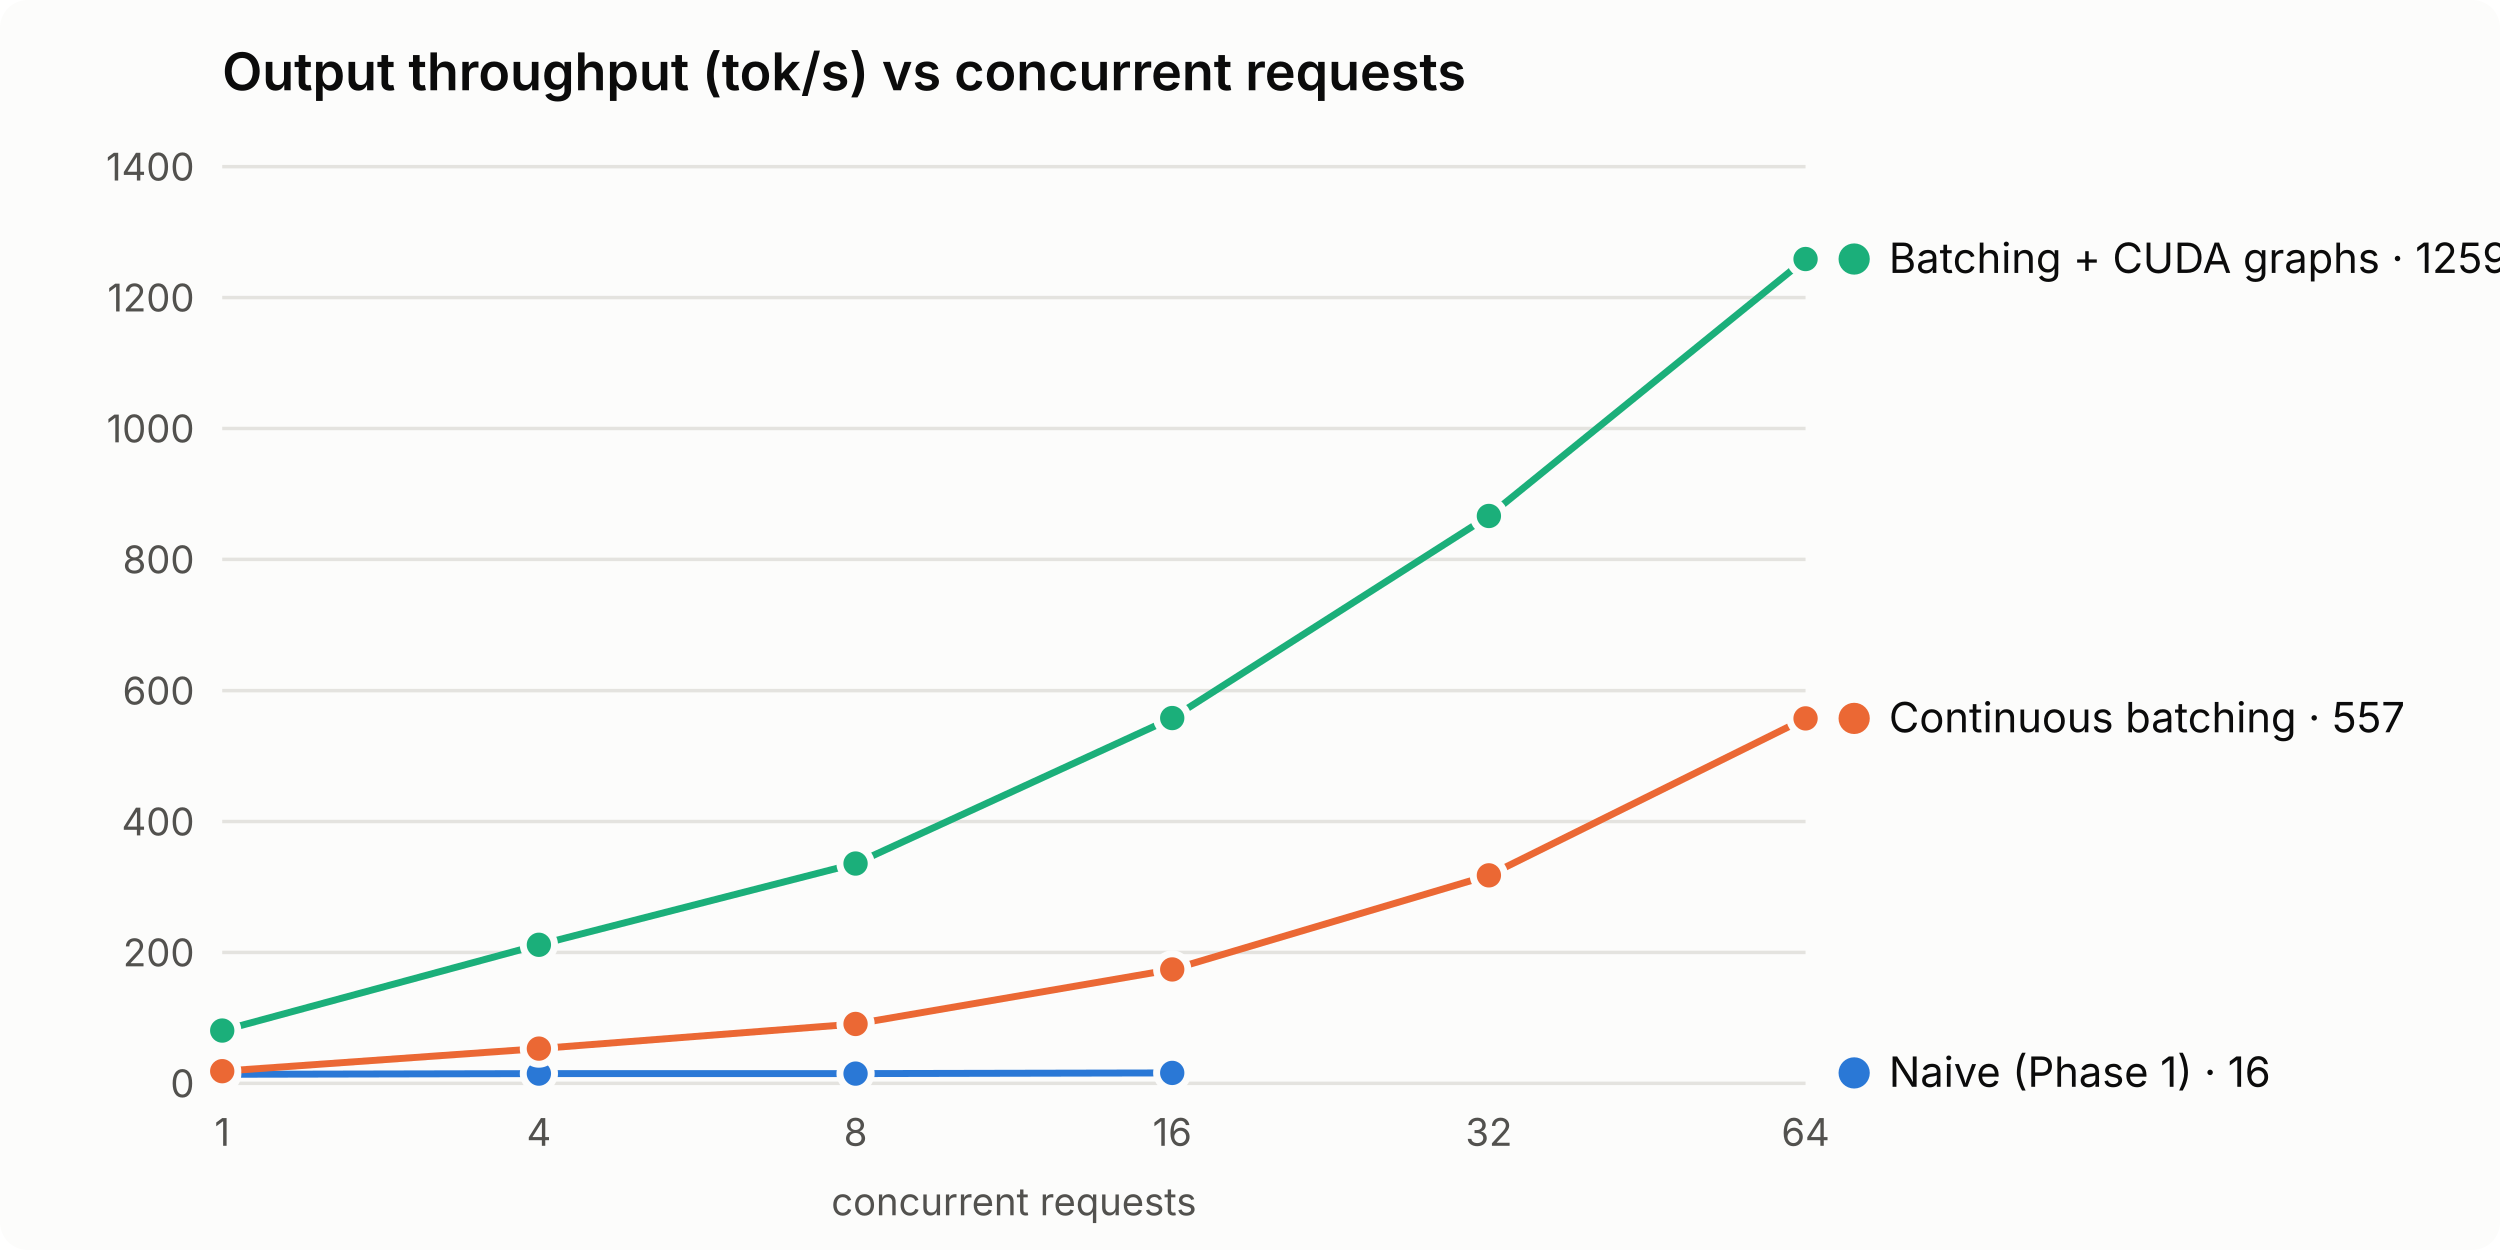
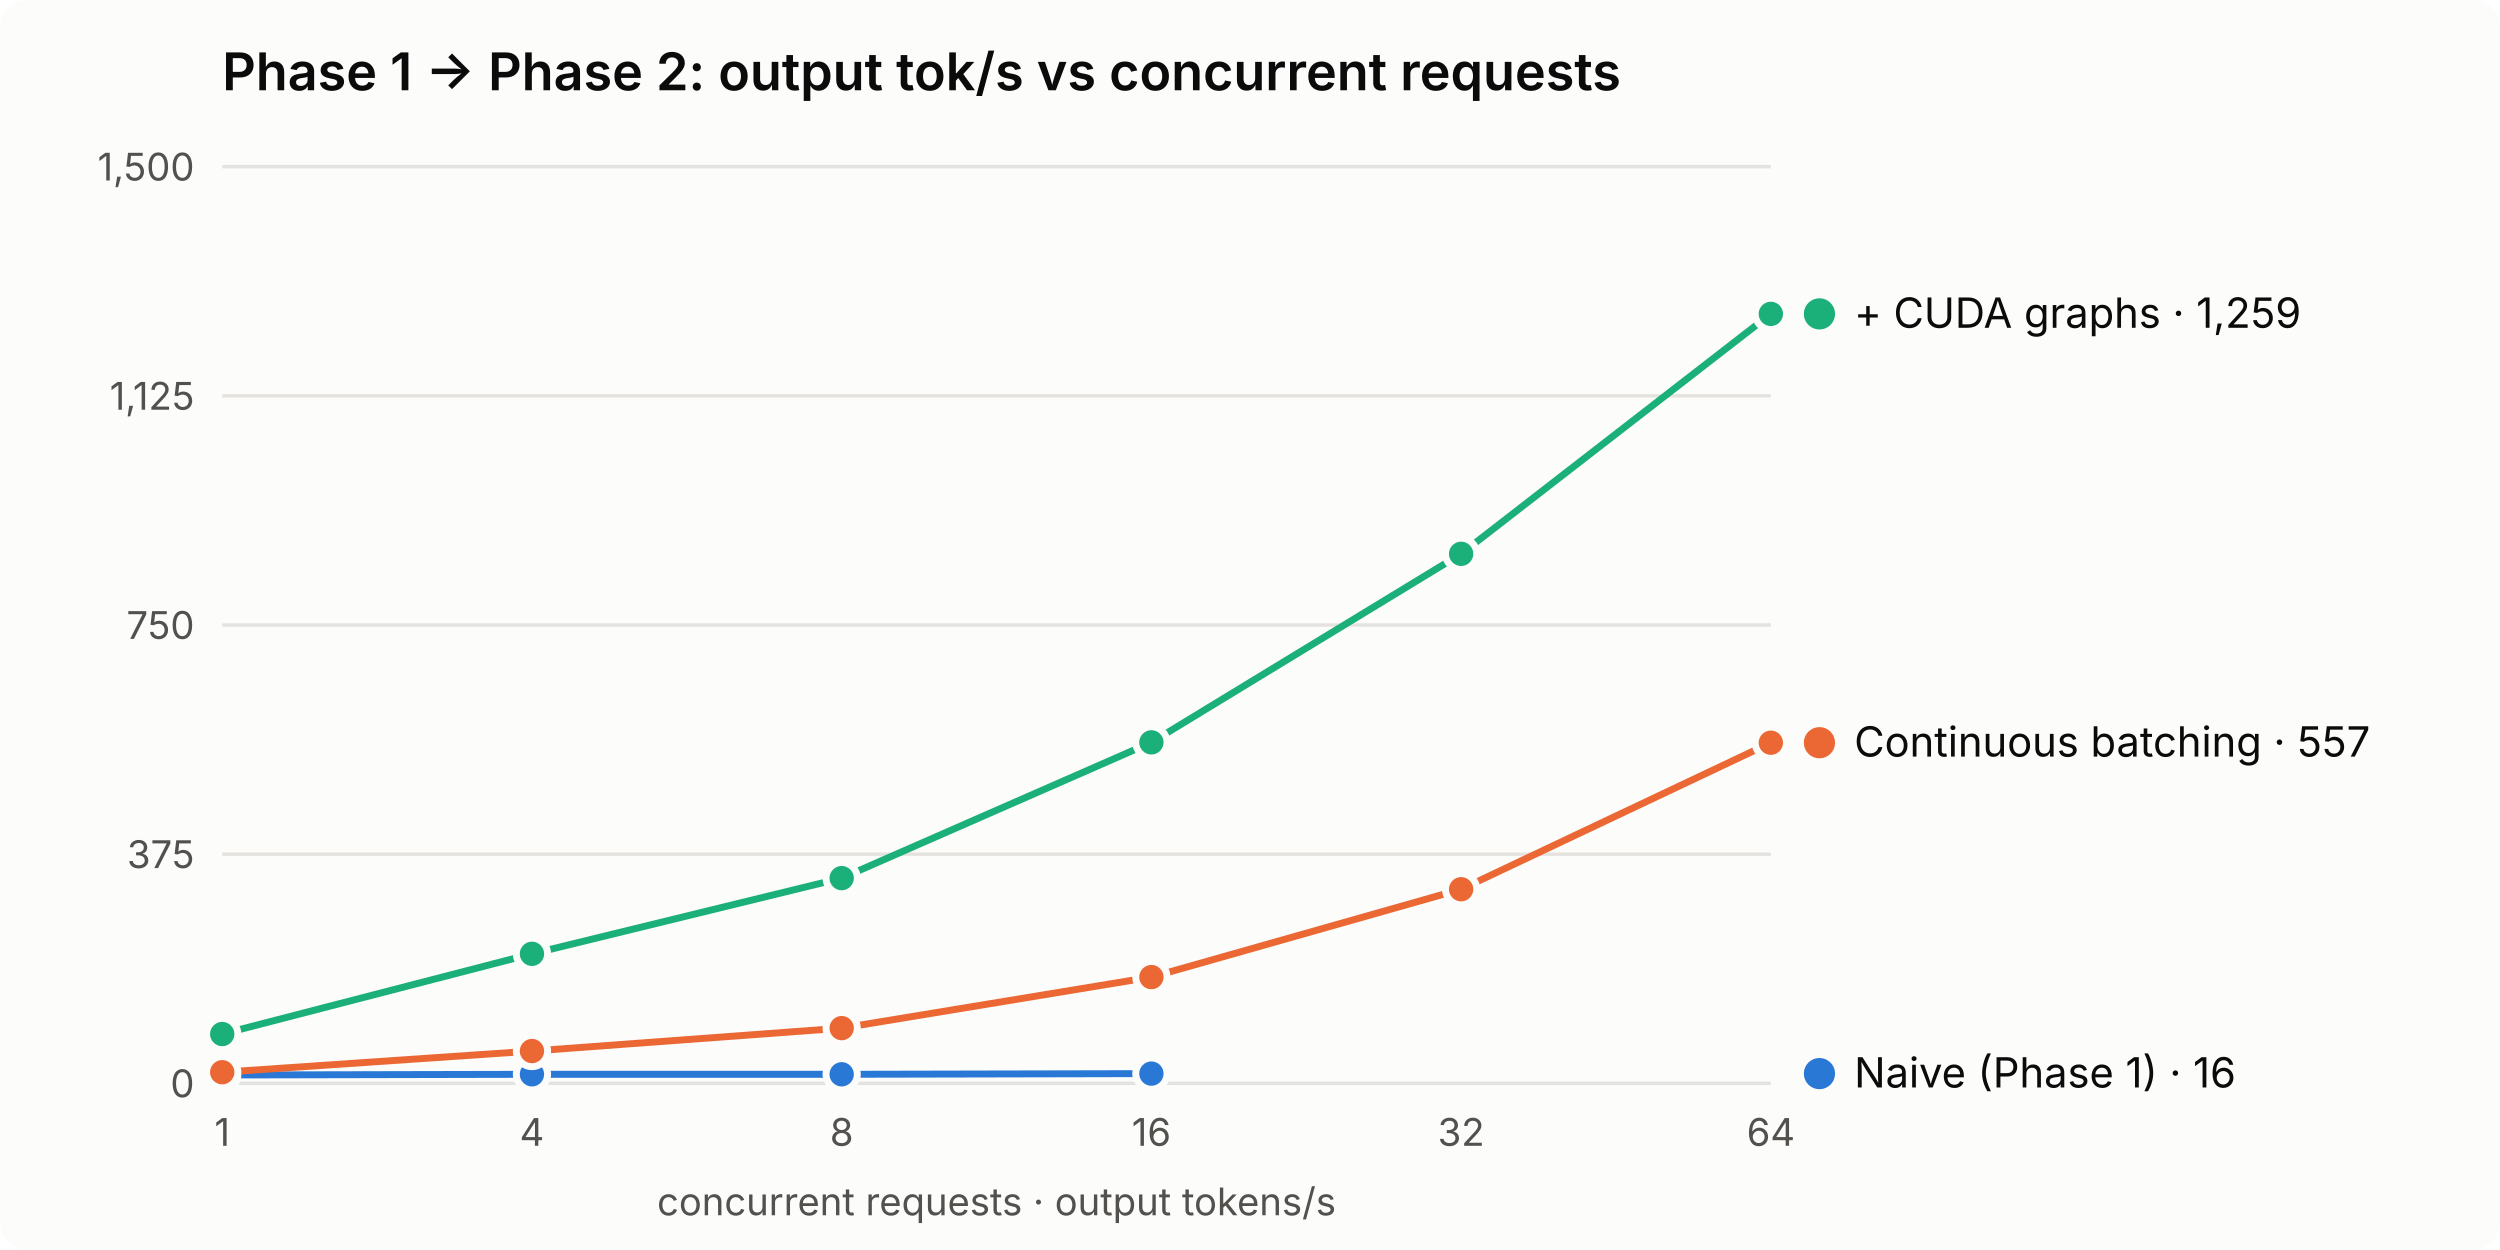
<svg xmlns="http://www.w3.org/2000/svg" viewBox="0 0 720 360" width="720" height="360" role="img" aria-labelledby="t d" font-family="system-ui,-apple-system,Segoe UI,sans-serif">
  <style>.bg{fill:#fcfcfb}.ink{fill:#0b0b0b}.ink2{fill:#52514e}.grid{stroke:#e4e3df}.s0{stroke:#2a78d6;fill:#2a78d6}.s1{stroke:#eb6834;fill:#eb6834}.s2{stroke:#1baf7a;fill:#1baf7a}.ln{fill:none;stroke-width:2}.mk{stroke:#fcfcfb;stroke-width:2}@media (prefers-color-scheme:dark){.bg{fill:#1a1a19}.ink{fill:#f0efec}.ink2{fill:#c3c2b7}.grid{stroke:#33332f}.mk{stroke:#1a1a19}.s0{stroke:#3987e5;fill:#3987e5}.s1{stroke:#d95926;fill:#d95926}.s2{stroke:#199e70;fill:#199e70}}</style>
  <rect class="bg" width="720" height="360" rx="8" />
-   <text class="ink" x="64" y="26" font-size="15" font-weight="600">Output throughput (tok/s) vs concurrent requests</text>
-   <line class="grid" x1="64" x2="520" y1="312.0" y2="312.0" />
+   <text class="ink" x="64" y="26" font-size="15" font-weight="600">Phase 1 → Phase 2: output tok/s vs concurrent requests</text>
+   <line class="grid" x1="64" x2="510" y1="312.0" y2="312.0" />
  <text class="ink2" x="56" y="316.0" font-size="11" text-anchor="end">0</text>
-   <line class="grid" x1="64" x2="520" y1="274.3" y2="274.3" />
-   <text class="ink2" x="56" y="278.3" font-size="11" text-anchor="end">200</text>
-   <line class="grid" x1="64" x2="520" y1="236.6" y2="236.6" />
-   <text class="ink2" x="56" y="240.6" font-size="11" text-anchor="end">400</text>
-   <line class="grid" x1="64" x2="520" y1="198.9" y2="198.9" />
-   <text class="ink2" x="56" y="202.9" font-size="11" text-anchor="end">600</text>
-   <line class="grid" x1="64" x2="520" y1="161.1" y2="161.1" />
-   <text class="ink2" x="56" y="165.1" font-size="11" text-anchor="end">800</text>
-   <line class="grid" x1="64" x2="520" y1="123.4" y2="123.4" />
-   <text class="ink2" x="56" y="127.4" font-size="11" text-anchor="end">1000</text>
-   <line class="grid" x1="64" x2="520" y1="85.7" y2="85.7" />
-   <text class="ink2" x="56" y="89.7" font-size="11" text-anchor="end">1200</text>
-   <line class="grid" x1="64" x2="520" y1="48.0" y2="48.0" />
-   <text class="ink2" x="56" y="52.0" font-size="11" text-anchor="end">1400</text>
+   <line class="grid" x1="64" x2="510" y1="246.0" y2="246.0" />
+   <text class="ink2" x="56" y="250.0" font-size="11" text-anchor="end">375</text>
+   <line class="grid" x1="64" x2="510" y1="180.0" y2="180.0" />
+   <text class="ink2" x="56" y="184.0" font-size="11" text-anchor="end">750</text>
+   <line class="grid" x1="64" x2="510" y1="114.0" y2="114.0" />
+   <text class="ink2" x="56" y="118.0" font-size="11" text-anchor="end">1,125</text>
+   <line class="grid" x1="64" x2="510" y1="48.0" y2="48.0" />
+   <text class="ink2" x="56" y="52.0" font-size="11" text-anchor="end">1,500</text>
  <text class="ink2" x="64.0" y="330" font-size="11" text-anchor="middle">1</text>
-   <text class="ink2" x="155.2" y="330" font-size="11" text-anchor="middle">4</text>
-   <text class="ink2" x="246.4" y="330" font-size="11" text-anchor="middle">8</text>
-   <text class="ink2" x="337.6" y="330" font-size="11" text-anchor="middle">16</text>
-   <text class="ink2" x="428.8" y="330" font-size="11" text-anchor="middle">32</text>
-   <text class="ink2" x="520.0" y="330" font-size="11" text-anchor="middle">64</text>
-   <text class="ink2" x="292.0" y="350" font-size="11" text-anchor="middle">concurrent requests</text>
-   <path class="ln s0" d="M64.0,309.4 L155.2,309.2 L246.4,309.2 L337.6,309.0" />
-   <circle class="mk s0" cx="64.0" cy="309.4" r="4.5" />
-   <circle class="mk s0" cx="155.2" cy="309.2" r="4.5" />
-   <circle class="mk s0" cx="246.4" cy="309.2" r="4.5" />
-   <circle class="mk s0" cx="337.6" cy="309.0" r="4.5" />
-   <circle class="s0" cx="534" cy="309.0" r="4" />
-   <text class="ink" x="544" y="313.0" font-size="12">Naive (Phase 1) · 16</text>
-   <path class="ln s1" d="M64.0,308.5 L155.2,302.0 L246.4,294.9 L337.6,279.2 L428.8,252.1 L520.0,206.9" />
-   <circle class="mk s1" cx="64.0" cy="308.5" r="4.5" />
-   <circle class="mk s1" cx="155.2" cy="302.0" r="4.5" />
-   <circle class="mk s1" cx="246.4" cy="294.9" r="4.5" />
-   <circle class="mk s1" cx="337.6" cy="279.2" r="4.5" />
-   <circle class="mk s1" cx="428.8" cy="252.1" r="4.5" />
-   <circle class="mk s1" cx="520.0" cy="206.9" r="4.5" />
-   <circle class="s1" cx="534" cy="206.9" r="4" />
-   <text class="ink" x="544" y="210.9" font-size="12">Continuous batching · 557</text>
-   <path class="ln s2" d="M64.0,296.8 L155.2,272.1 L246.4,248.7 L337.6,206.8 L428.8,148.6 L520.0,74.6" />
-   <circle class="mk s2" cx="64.0" cy="296.8" r="4.5" />
-   <circle class="mk s2" cx="155.2" cy="272.1" r="4.5" />
-   <circle class="mk s2" cx="246.4" cy="248.7" r="4.5" />
-   <circle class="mk s2" cx="337.6" cy="206.8" r="4.5" />
-   <circle class="mk s2" cx="428.8" cy="148.6" r="4.5" />
-   <circle class="mk s2" cx="520.0" cy="74.6" r="4.5" />
-   <circle class="s2" cx="534" cy="74.6" r="4" />
-   <text class="ink" x="544" y="78.6" font-size="12">Batching + CUDA graphs · 1259</text>
+   <text class="ink2" x="153.2" y="330" font-size="11" text-anchor="middle">4</text>
+   <text class="ink2" x="242.4" y="330" font-size="11" text-anchor="middle">8</text>
+   <text class="ink2" x="331.6" y="330" font-size="11" text-anchor="middle">16</text>
+   <text class="ink2" x="420.8" y="330" font-size="11" text-anchor="middle">32</text>
+   <text class="ink2" x="510.0" y="330" font-size="11" text-anchor="middle">64</text>
+   <text class="ink2" x="287.0" y="350" font-size="11" text-anchor="middle">concurrent requests · output tokens/s</text>
+   <path class="ln s0" d="M64.0,309.6 L153.2,309.4 L242.4,309.4 L331.6,309.2" />
+   <circle class="mk s0" cx="64.0" cy="309.6" r="4.5" />
+   <circle class="mk s0" cx="153.2" cy="309.4" r="4.5" />
+   <circle class="mk s0" cx="242.4" cy="309.4" r="4.5" />
+   <circle class="mk s0" cx="331.6" cy="309.2" r="4.5" />
+   <path class="ln s1" d="M64.0,308.8 L153.2,302.7 L242.4,296.1 L331.6,281.4 L420.8,256.1 L510.0,213.9" />
+   <circle class="mk s1" cx="64.0" cy="308.8" r="4.5" />
+   <circle class="mk s1" cx="153.2" cy="302.7" r="4.5" />
+   <circle class="mk s1" cx="242.4" cy="296.1" r="4.5" />
+   <circle class="mk s1" cx="331.6" cy="281.4" r="4.5" />
+   <circle class="mk s1" cx="420.8" cy="256.1" r="4.5" />
+   <circle class="mk s1" cx="510.0" cy="213.9" r="4.5" />
+   <path class="ln s2" d="M64.0,297.8 L153.2,274.7 L242.4,252.9 L331.6,213.8 L420.8,159.5 L510.0,90.4" />
+   <circle class="mk s2" cx="64.0" cy="297.8" r="4.5" />
+   <circle class="mk s2" cx="153.2" cy="274.7" r="4.5" />
+   <circle class="mk s2" cx="242.4" cy="252.9" r="4.5" />
+   <circle class="mk s2" cx="331.6" cy="213.8" r="4.5" />
+   <circle class="mk s2" cx="420.8" cy="159.5" r="4.5" />
+   <circle class="mk s2" cx="510.0" cy="90.4" r="4.5" />
+   <circle class="s2" cx="524" cy="90.4" r="4" />
+   <text class="ink" x="534" y="94.4" font-size="12">+ CUDA graphs · 1,259</text>
+   <circle class="s1" cx="524" cy="213.9" r="4" />
+   <text class="ink" x="534" y="217.9" font-size="12">Continuous batching · 557</text>
+   <circle class="s0" cx="524" cy="309.2" r="4" />
+   <text class="ink" x="534" y="313.2" font-size="12">Naive (Phase 1) · 16</text>
</svg>
